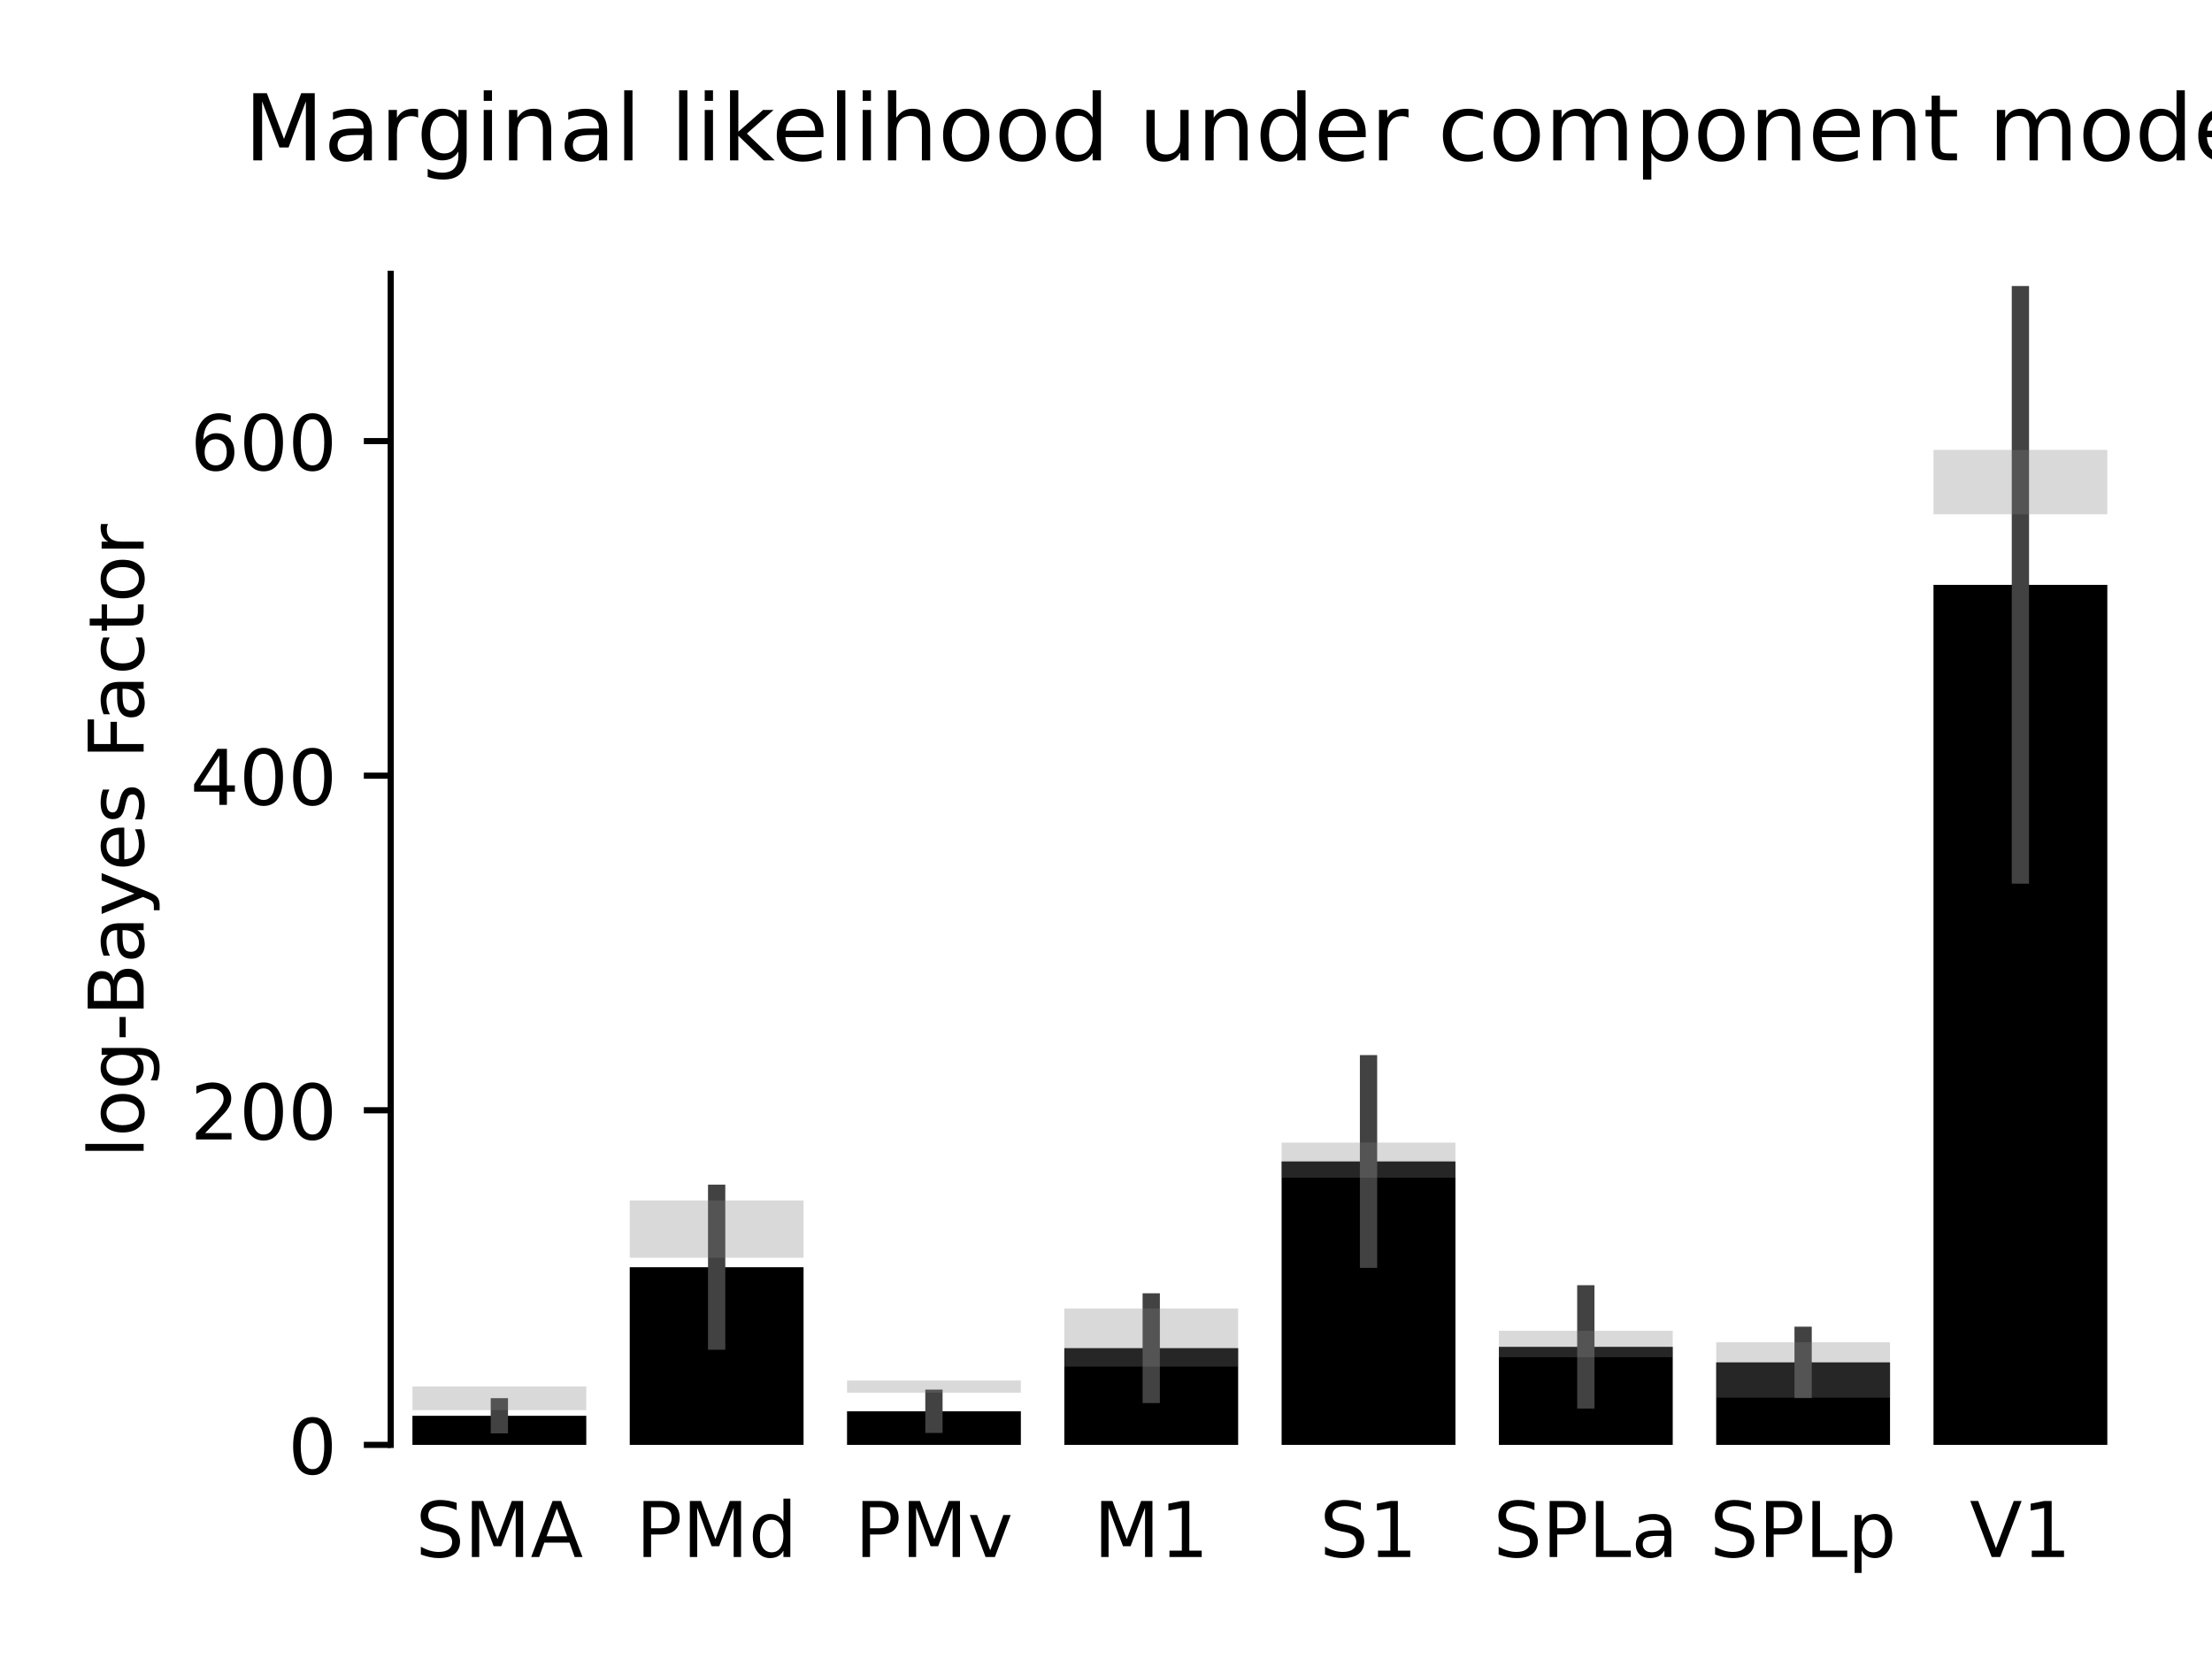
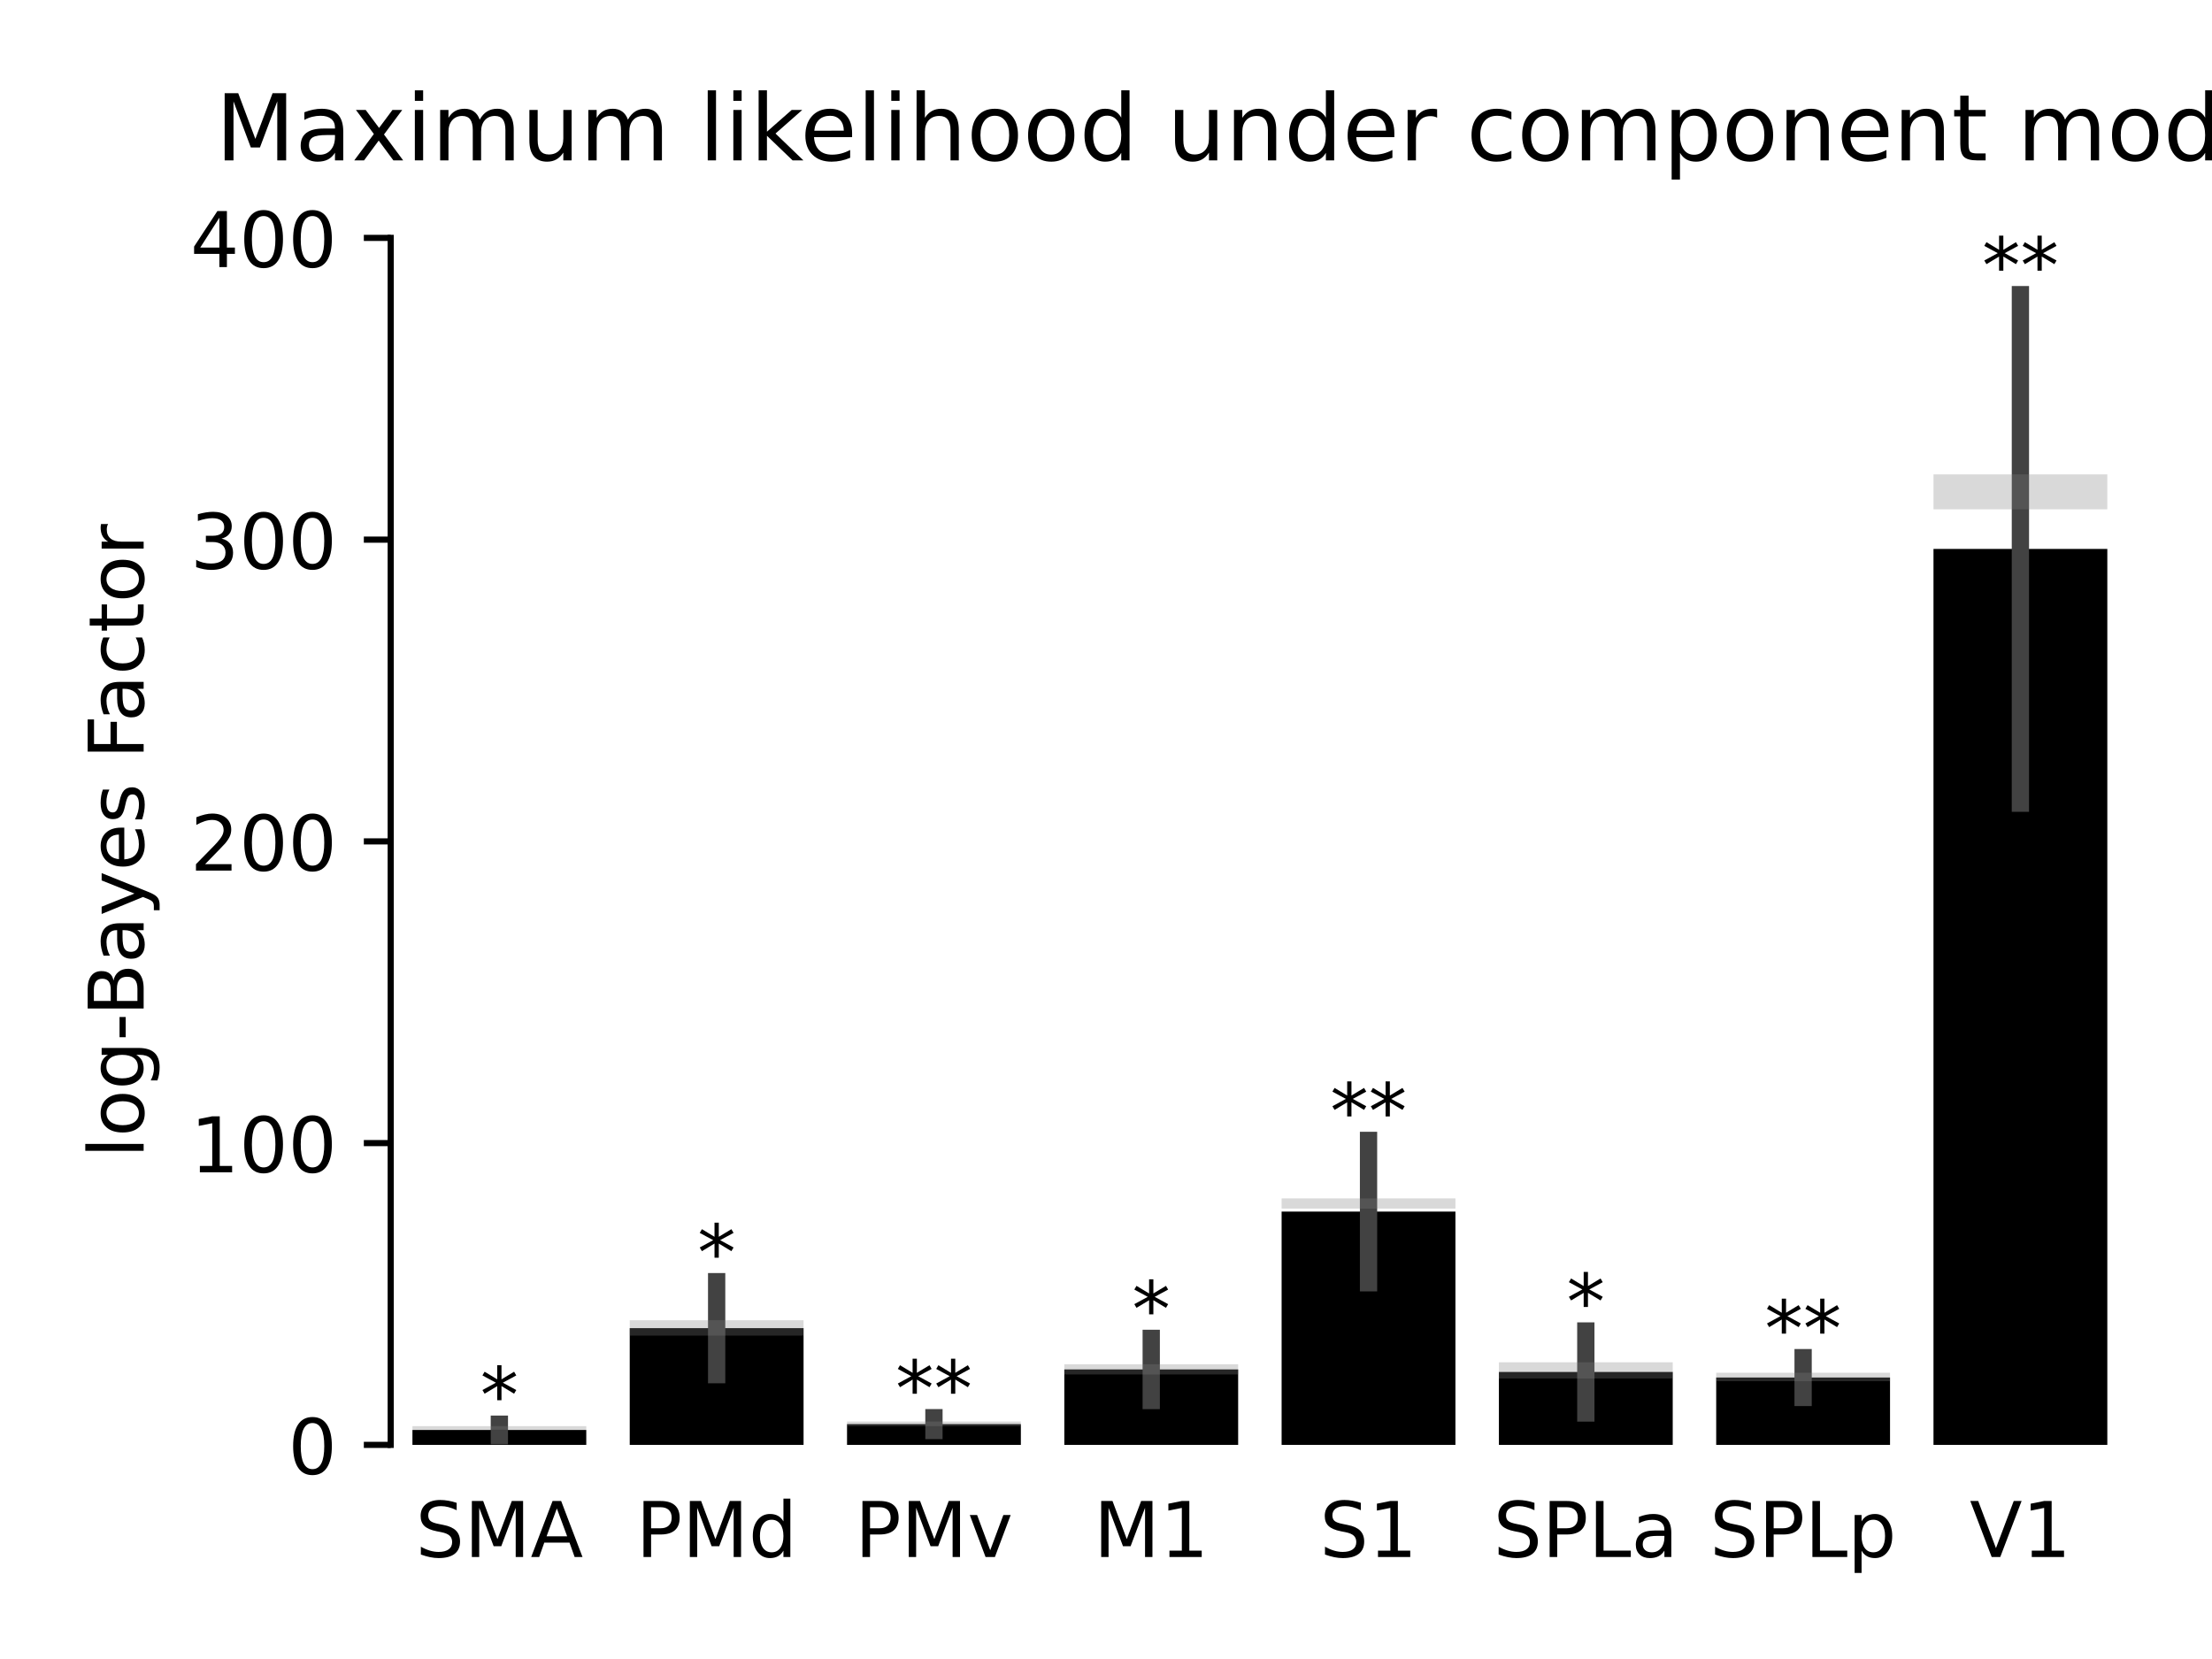
<svg xmlns="http://www.w3.org/2000/svg" xmlns:xlink="http://www.w3.org/1999/xlink" width="288pt" height="216pt" viewBox="0 0 288 216" version="1.1">
  <defs>
    <style type="text/css">*{stroke-linejoin: round; stroke-linecap: butt}</style>
  </defs>
  <g id="figure_1">
    <g id="patch_1">
      <path d="M 0 216  L 288 216  L 288 0  L 0 0  z " style="fill: #ffffff" />
    </g>
    <g id="axes_1">
      <g id="patch_2">
        <path d="M 50.87 188.12  L 277.2 188.12  L 277.2 30.88  L 50.87 30.88  z " style="fill: #ffffff" />
      </g>
      <g id="patch_3">
-         <path d="M 53.699 188.12  L 76.332 188.12  L 76.332 184.332  L 53.699 184.332  z " clip-path="url(#p886faf2880)" />
+         <path d="M 53.699 188.12  L 76.332 188.12  L 76.332 186.177  L 53.699 186.177  z " clip-path="url(#p1bf8776c0f)" />
      </g>
      <g id="patch_4">
-         <path d="M 81.99 188.12  L 104.623 188.12  L 104.623 164.986  L 81.99 164.986  z " clip-path="url(#p886faf2880)" />
+         <path d="M 81.99 188.12  L 104.623 188.12  L 104.623 172.925  L 81.99 172.925  z " clip-path="url(#p1bf8776c0f)" />
      </g>
      <g id="patch_5">
-         <path d="M 110.282 188.12  L 132.915 188.12  L 132.915 183.749  L 110.282 183.749  z " clip-path="url(#p886faf2880)" />
+         <path d="M 110.282 188.12  L 132.915 188.12  L 132.915 185.419  L 110.282 185.419  z " clip-path="url(#p1bf8776c0f)" />
      </g>
      <g id="patch_6">
-         <path d="M 138.573 188.12  L 161.206 188.12  L 161.206 175.529  L 138.573 175.529  z " clip-path="url(#p886faf2880)" />
+         <path d="M 138.573 188.12  L 161.206 188.12  L 161.206 178.296  L 138.573 178.296  z " clip-path="url(#p1bf8776c0f)" />
      </g>
      <g id="patch_7">
-         <path d="M 166.864 188.12  L 189.497 188.12  L 189.497 151.221  L 166.864 151.221  z " clip-path="url(#p886faf2880)" />
+         <path d="M 166.864 188.12  L 189.497 188.12  L 189.497 157.746  L 166.864 157.746  z " clip-path="url(#p1bf8776c0f)" />
      </g>
      <g id="patch_8">
-         <path d="M 195.155 188.12  L 217.788 188.12  L 217.788 175.361  L 195.155 175.361  z " clip-path="url(#p886faf2880)" />
+         <path d="M 195.155 188.12  L 217.788 188.12  L 217.788 178.629  L 195.155 178.629  z " clip-path="url(#p1bf8776c0f)" />
      </g>
      <g id="patch_9">
-         <path d="M 223.447 188.12  L 246.08 188.12  L 246.08 177.379  L 223.447 177.379  z " clip-path="url(#p886faf2880)" />
+         <path d="M 223.447 188.12  L 246.08 188.12  L 246.08 179.354  L 223.447 179.354  z " clip-path="url(#p1bf8776c0f)" />
      </g>
      <g id="patch_10">
-         <path d="M 251.738 188.12  L 274.371 188.12  L 274.371 76.148  L 251.738 76.148  z " clip-path="url(#p886faf2880)" />
+         <path d="M 251.738 188.12  L 274.371 188.12  L 274.371 71.47  L 251.738 71.47  z " clip-path="url(#p1bf8776c0f)" />
      </g>
      <g id="matplotlib.axis_1">
        <g id="xtick_1">
          <g id="text_1">
            <g transform="translate(54.10703 202.7184) scale(0.1 -0.1)">
              <defs>
                <path id="DejaVuSans-53" d="M 3425 4513  L 3425 3897  Q 3066 4069 2747 4153  Q 2428 4238 2131 4238  Q 1616 4238 1336 4038  Q 1056 3838 1056 3469  Q 1056 3159 1242 3001  Q 1428 2844 1947 2747  L 2328 2669  Q 3034 2534 3370 2195  Q 3706 1856 3706 1288  Q 3706 609 3251 259  Q 2797 -91 1919 -91  Q 1588 -91 1214 -16  Q 841 59 441 206  L 441 856  Q 825 641 1194 531  Q 1563 422 1919 422  Q 2459 422 2753 634  Q 3047 847 3047 1241  Q 3047 1584 2836 1778  Q 2625 1972 2144 2069  L 1759 2144  Q 1053 2284 737 2584  Q 422 2884 422 3419  Q 422 4038 858 4394  Q 1294 4750 2059 4750  Q 2388 4750 2728 4690  Q 3069 4631 3425 4513  z " transform="scale(0.015625)" />
                <path id="DejaVuSans-4d" d="M 628 4666  L 1569 4666  L 2759 1491  L 3956 4666  L 4897 4666  L 4897 0  L 4281 0  L 4281 4097  L 3078 897  L 2444 897  L 1241 4097  L 1241 0  L 628 0  L 628 4666  z " transform="scale(0.015625)" />
                <path id="DejaVuSans-41" d="M 2188 4044  L 1331 1722  L 3047 1722  L 2188 4044  z M 1831 4666  L 2547 4666  L 4325 0  L 3669 0  L 3244 1197  L 1141 1197  L 716 0  L 50 0  L 1831 4666  z " transform="scale(0.015625)" />
              </defs>
              <use xlink:href="#DejaVuSans-53" />
              <use xlink:href="#DejaVuSans-4d" transform="translate(63.47656 0)" />
              <use xlink:href="#DejaVuSans-41" transform="translate(149.7559 0)" />
            </g>
          </g>
        </g>
        <g id="xtick_2">
          <g id="text_2">
            <g transform="translate(82.80375 202.7184) scale(0.1 -0.1)">
              <defs>
                <path id="DejaVuSans-50" d="M 1259 4147  L 1259 2394  L 2053 2394  Q 2494 2394 2734 2622  Q 2975 2850 2975 3272  Q 2975 3691 2734 3919  Q 2494 4147 2053 4147  L 1259 4147  z M 628 4666  L 2053 4666  Q 2838 4666 3239 4311  Q 3641 3956 3641 3272  Q 3641 2581 3239 2228  Q 2838 1875 2053 1875  L 1259 1875  L 1259 0  L 628 0  L 628 4666  z " transform="scale(0.015625)" />
                <path id="DejaVuSans-64" d="M 2906 2969  L 2906 4863  L 3481 4863  L 3481 0  L 2906 0  L 2906 525  Q 2725 213 2448 61  Q 2172 -91 1784 -91  Q 1150 -91 751 415  Q 353 922 353 1747  Q 353 2572 751 3078  Q 1150 3584 1784 3584  Q 2172 3584 2448 3432  Q 2725 3281 2906 2969  z M 947 1747  Q 947 1113 1208 752  Q 1469 391 1925 391  Q 2381 391 2643 752  Q 2906 1113 2906 1747  Q 2906 2381 2643 2742  Q 2381 3103 1925 3103  Q 1469 3103 1208 2742  Q 947 2381 947 1747  z " transform="scale(0.015625)" />
              </defs>
              <use xlink:href="#DejaVuSans-50" />
              <use xlink:href="#DejaVuSans-4d" transform="translate(60.30273 0)" />
              <use xlink:href="#DejaVuSans-64" transform="translate(146.582 0)" />
            </g>
          </g>
        </g>
        <g id="xtick_3">
          <g id="text_3">
            <g transform="translate(111.3098 202.7184) scale(0.1 -0.1)">
              <defs>
                <path id="DejaVuSans-76" d="M 191 3500  L 800 3500  L 1894 563  L 2988 3500  L 3597 3500  L 2284 0  L 1503 0  L 191 3500  z " transform="scale(0.015625)" />
              </defs>
              <use xlink:href="#DejaVuSans-50" />
              <use xlink:href="#DejaVuSans-4d" transform="translate(60.30273 0)" />
              <use xlink:href="#DejaVuSans-76" transform="translate(146.582 0)" />
            </g>
          </g>
        </g>
        <g id="xtick_4">
          <g id="text_4">
            <g transform="translate(142.3941 202.7184) scale(0.1 -0.1)">
              <defs>
                <path id="DejaVuSans-31" d="M 794 531  L 1825 531  L 1825 4091  L 703 3866  L 703 4441  L 1819 4666  L 2450 4666  L 2450 531  L 3481 531  L 3481 0  L 794 0  L 794 531  z " transform="scale(0.015625)" />
              </defs>
              <use xlink:href="#DejaVuSans-4d" />
              <use xlink:href="#DejaVuSans-31" transform="translate(86.2793 0)" />
            </g>
          </g>
        </g>
        <g id="xtick_5">
          <g id="text_5">
            <g transform="translate(171.8252 202.7184) scale(0.1 -0.1)">
              <use xlink:href="#DejaVuSans-53" />
              <use xlink:href="#DejaVuSans-31" transform="translate(63.47656 0)" />
            </g>
          </g>
        </g>
        <g id="xtick_6">
          <g id="text_6">
            <g transform="translate(194.4328 202.7184) scale(0.1 -0.1)">
              <defs>
                <path id="DejaVuSans-4c" d="M 628 4666  L 1259 4666  L 1259 531  L 3531 531  L 3531 0  L 628 0  L 628 4666  z " transform="scale(0.015625)" />
                <path id="DejaVuSans-61" d="M 2194 1759  Q 1497 1759 1228 1600  Q 959 1441 959 1056  Q 959 750 1161 570  Q 1363 391 1709 391  Q 2188 391 2477 730  Q 2766 1069 2766 1631  L 2766 1759  L 2194 1759  z M 3341 1997  L 3341 0  L 2766 0  L 2766 531  Q 2569 213 2275 61  Q 1981 -91 1556 -91  Q 1019 -91 701 211  Q 384 513 384 1019  Q 384 1609 779 1909  Q 1175 2209 1959 2209  L 2766 2209  L 2766 2266  Q 2766 2663 2505 2880  Q 2244 3097 1772 3097  Q 1472 3097 1187 3025  Q 903 2953 641 2809  L 641 3341  Q 956 3463 1253 3523  Q 1550 3584 1831 3584  Q 2591 3584 2966 3190  Q 3341 2797 3341 1997  z " transform="scale(0.015625)" />
              </defs>
              <use xlink:href="#DejaVuSans-53" />
              <use xlink:href="#DejaVuSans-50" transform="translate(63.47656 0)" />
              <use xlink:href="#DejaVuSans-4c" transform="translate(123.7793 0)" />
              <use xlink:href="#DejaVuSans-61" transform="translate(179.4922 0)" />
            </g>
          </g>
        </g>
        <g id="xtick_7">
          <g id="text_7">
            <g transform="translate(222.6139 202.7184) scale(0.1 -0.1)">
              <defs>
                <path id="DejaVuSans-70" d="M 1159 525  L 1159 -1331  L 581 -1331  L 581 3500  L 1159 3500  L 1159 2969  Q 1341 3281 1617 3432  Q 1894 3584 2278 3584  Q 2916 3584 3314 3078  Q 3713 2572 3713 1747  Q 3713 922 3314 415  Q 2916 -91 2278 -91  Q 1894 -91 1617 61  Q 1341 213 1159 525  z M 3116 1747  Q 3116 2381 2855 2742  Q 2594 3103 2138 3103  Q 1681 3103 1420 2742  Q 1159 2381 1159 1747  Q 1159 1113 1420 752  Q 1681 391 2138 391  Q 2594 391 2855 752  Q 3116 1113 3116 1747  z " transform="scale(0.015625)" />
              </defs>
              <use xlink:href="#DejaVuSans-53" />
              <use xlink:href="#DejaVuSans-50" transform="translate(63.47656 0)" />
              <use xlink:href="#DejaVuSans-4c" transform="translate(123.7793 0)" />
              <use xlink:href="#DejaVuSans-70" transform="translate(179.4922 0)" />
            </g>
          </g>
        </g>
        <g id="xtick_8">
          <g id="text_8">
            <g transform="translate(256.4528 202.7184) scale(0.1 -0.1)">
              <defs>
                <path id="DejaVuSans-56" d="M 1831 0  L 50 4666  L 709 4666  L 2188 738  L 3669 4666  L 4325 4666  L 2547 0  L 1831 0  z " transform="scale(0.015625)" />
              </defs>
              <use xlink:href="#DejaVuSans-56" />
              <use xlink:href="#DejaVuSans-31" transform="translate(68.4082 0)" />
            </g>
          </g>
        </g>
      </g>
      <g id="matplotlib.axis_2">
        <g id="ytick_1">
          <g id="line2d_1">
            <defs>
-               <path id="mb387c436e9" d="M 0 0  L -3.5 0  " style="stroke: #000000; stroke-width: 0.8" />
+               <path id="m8419508789" d="M 0 0  L -3.5 0  " style="stroke: #000000; stroke-width: 0.8" />
            </defs>
            <g>
-               <use xlink:href="#mb387c436e9" x="50.87" y="188.12" style="stroke: #000000; stroke-width: 0.8" />
+               <use xlink:href="#m8419508789" x="50.87" y="188.12" style="stroke: #000000; stroke-width: 0.8" />
            </g>
          </g>
          <g id="text_9">
            <g transform="translate(37.5075 191.9192) scale(0.1 -0.1)">
              <defs>
                <path id="DejaVuSans-30" d="M 2034 4250  Q 1547 4250 1301 3770  Q 1056 3291 1056 2328  Q 1056 1369 1301 889  Q 1547 409 2034 409  Q 2525 409 2770 889  Q 3016 1369 3016 2328  Q 3016 3291 2770 3770  Q 2525 4250 2034 4250  z M 2034 4750  Q 2819 4750 3233 4129  Q 3647 3509 3647 2328  Q 3647 1150 3233 529  Q 2819 -91 2034 -91  Q 1250 -91 836 529  Q 422 1150 422 2328  Q 422 3509 836 4129  Q 1250 4750 2034 4750  z " transform="scale(0.015625)" />
              </defs>
              <use xlink:href="#DejaVuSans-30" />
            </g>
          </g>
        </g>
        <g id="ytick_2">
          <g id="line2d_2">
            <g>
-               <use xlink:href="#mb387c436e9" x="50.87" y="144.556" style="stroke: #000000; stroke-width: 0.8" />
+               <use xlink:href="#m8419508789" x="50.87" y="148.833" style="stroke: #000000; stroke-width: 0.8" />
            </g>
          </g>
          <g id="text_10">
-             <g transform="translate(24.7825 148.3552) scale(0.1 -0.1)">
+             <g transform="translate(24.7825 152.6324) scale(0.1 -0.1)">
+               <use xlink:href="#DejaVuSans-31" />
+               <use xlink:href="#DejaVuSans-30" transform="translate(63.62305 0)" />
+               <use xlink:href="#DejaVuSans-30" transform="translate(127.2461 0)" />
+             </g>
+           </g>
+         </g>
+         <g id="ytick_3">
+           <g id="line2d_3">
+             <g>
+               <use xlink:href="#m8419508789" x="50.87" y="109.546" style="stroke: #000000; stroke-width: 0.8" />
+             </g>
+           </g>
+           <g id="text_11">
+             <g transform="translate(24.7825 113.3456) scale(0.1 -0.1)">
              <defs>
                <path id="DejaVuSans-32" d="M 1228 531  L 3431 531  L 3431 0  L 469 0  L 469 531  Q 828 903 1448 1529  Q 2069 2156 2228 2338  Q 2531 2678 2651 2914  Q 2772 3150 2772 3378  Q 2772 3750 2511 3984  Q 2250 4219 1831 4219  Q 1534 4219 1204 4116  Q 875 4013 500 3803  L 500 4441  Q 881 4594 1212 4672  Q 1544 4750 1819 4750  Q 2544 4750 2975 4387  Q 3406 4025 3406 3419  Q 3406 3131 3298 2873  Q 3191 2616 2906 2266  Q 2828 2175 2409 1742  Q 1991 1309 1228 531  z " transform="scale(0.015625)" />
              </defs>
              <use xlink:href="#DejaVuSans-32" />
              <use xlink:href="#DejaVuSans-30" transform="translate(63.62305 0)" />
              <use xlink:href="#DejaVuSans-30" transform="translate(127.2461 0)" />
            </g>
          </g>
        </g>
-         <g id="ytick_3">
-           <g id="line2d_3">
+         <g id="ytick_4">
+           <g id="line2d_4">
            <g>
-               <use xlink:href="#mb387c436e9" x="50.87" y="100.992" style="stroke: #000000; stroke-width: 0.8" />
-             </g>
-           </g>
-           <g id="text_11">
-             <g transform="translate(24.7825 104.7912) scale(0.1 -0.1)">
+               <use xlink:href="#m8419508789" x="50.87" y="70.26" style="stroke: #000000; stroke-width: 0.8" />
+             </g>
+           </g>
+           <g id="text_12">
+             <g transform="translate(24.7825 74.05876) scale(0.1 -0.1)">
+               <defs>
+                 <path id="DejaVuSans-33" d="M 2597 2516  Q 3050 2419 3304 2112  Q 3559 1806 3559 1356  Q 3559 666 3084 287  Q 2609 -91 1734 -91  Q 1441 -91 1130 -33  Q 819 25 488 141  L 488 750  Q 750 597 1062 519  Q 1375 441 1716 441  Q 2309 441 2620 675  Q 2931 909 2931 1356  Q 2931 1769 2642 2001  Q 2353 2234 1838 2234  L 1294 2234  L 1294 2753  L 1863 2753  Q 2328 2753 2575 2939  Q 2822 3125 2822 3475  Q 2822 3834 2567 4026  Q 2313 4219 1838 4219  Q 1578 4219 1281 4162  Q 984 4106 628 3988  L 628 4550  Q 988 4650 1302 4700  Q 1616 4750 1894 4750  Q 2613 4750 3031 4423  Q 3450 4097 3450 3541  Q 3450 3153 3228 2886  Q 3006 2619 2597 2516  z " transform="scale(0.015625)" />
+               </defs>
+               <use xlink:href="#DejaVuSans-33" />
+               <use xlink:href="#DejaVuSans-30" transform="translate(63.62305 0)" />
+               <use xlink:href="#DejaVuSans-30" transform="translate(127.2461 0)" />
+             </g>
+           </g>
+         </g>
+         <g id="ytick_5">
+           <g id="line2d_5">
+             <g>
+               <use xlink:href="#m8419508789" x="50.87" y="30.973" style="stroke: #000000; stroke-width: 0.8" />
+             </g>
+           </g>
+           <g id="text_13">
+             <g transform="translate(24.7825 34.77195) scale(0.1 -0.1)">
              <defs>
                <path id="DejaVuSans-34" d="M 2419 4116  L 825 1625  L 2419 1625  L 2419 4116  z M 2253 4666  L 3047 4666  L 3047 1625  L 3713 1625  L 3713 1100  L 3047 1100  L 3047 0  L 2419 0  L 2419 1100  L 313 1100  L 313 1709  L 2253 4666  z " transform="scale(0.015625)" />
              </defs>
              <use xlink:href="#DejaVuSans-34" />
              <use xlink:href="#DejaVuSans-30" transform="translate(63.62305 0)" />
              <use xlink:href="#DejaVuSans-30" transform="translate(127.2461 0)" />
            </g>
          </g>
        </g>
-         <g id="ytick_4">
-           <g id="line2d_4">
-             <g>
-               <use xlink:href="#mb387c436e9" x="50.87" y="57.428" style="stroke: #000000; stroke-width: 0.8" />
-             </g>
-           </g>
-           <g id="text_12">
-             <g transform="translate(24.7825 61.22722) scale(0.1 -0.1)">
-               <defs>
-                 <path id="DejaVuSans-36" d="M 2113 2584  Q 1688 2584 1439 2293  Q 1191 2003 1191 1497  Q 1191 994 1439 701  Q 1688 409 2113 409  Q 2538 409 2786 701  Q 3034 994 3034 1497  Q 3034 2003 2786 2293  Q 2538 2584 2113 2584  z M 3366 4563  L 3366 3988  Q 3128 4100 2886 4159  Q 2644 4219 2406 4219  Q 1781 4219 1451 3797  Q 1122 3375 1075 2522  Q 1259 2794 1537 2939  Q 1816 3084 2150 3084  Q 2853 3084 3261 2657  Q 3669 2231 3669 1497  Q 3669 778 3244 343  Q 2819 -91 2113 -91  Q 1303 -91 875 529  Q 447 1150 447 2328  Q 447 3434 972 4092  Q 1497 4750 2381 4750  Q 2619 4750 2861 4703  Q 3103 4656 3366 4563  z " transform="scale(0.015625)" />
-               </defs>
-               <use xlink:href="#DejaVuSans-36" />
-               <use xlink:href="#DejaVuSans-30" transform="translate(63.62305 0)" />
-               <use xlink:href="#DejaVuSans-30" transform="translate(127.2461 0)" />
-             </g>
-           </g>
-         </g>
-         <g id="text_13">
+         <g id="text_14">
          <g transform="translate(18.70281 150.7773) rotate(-90) scale(0.1 -0.1)">
            <defs>
              <path id="DejaVuSans-6c" d="M 603 4863  L 1178 4863  L 1178 0  L 603 0  L 603 4863  z " transform="scale(0.015625)" />
              <path id="DejaVuSans-6f" d="M 1959 3097  Q 1497 3097 1228 2736  Q 959 2375 959 1747  Q 959 1119 1226 758  Q 1494 397 1959 397  Q 2419 397 2687 759  Q 2956 1122 2956 1747  Q 2956 2369 2687 2733  Q 2419 3097 1959 3097  z M 1959 3584  Q 2709 3584 3137 3096  Q 3566 2609 3566 1747  Q 3566 888 3137 398  Q 2709 -91 1959 -91  Q 1206 -91 779 398  Q 353 888 353 1747  Q 353 2609 779 3096  Q 1206 3584 1959 3584  z " transform="scale(0.015625)" />
              <path id="DejaVuSans-67" d="M 2906 1791  Q 2906 2416 2648 2759  Q 2391 3103 1925 3103  Q 1463 3103 1205 2759  Q 947 2416 947 1791  Q 947 1169 1205 825  Q 1463 481 1925 481  Q 2391 481 2648 825  Q 2906 1169 2906 1791  z M 3481 434  Q 3481 -459 3084 -895  Q 2688 -1331 1869 -1331  Q 1566 -1331 1297 -1286  Q 1028 -1241 775 -1147  L 775 -588  Q 1028 -725 1275 -790  Q 1522 -856 1778 -856  Q 2344 -856 2625 -561  Q 2906 -266 2906 331  L 2906 616  Q 2728 306 2450 153  Q 2172 0 1784 0  Q 1141 0 747 490  Q 353 981 353 1791  Q 353 2603 747 3093  Q 1141 3584 1784 3584  Q 2172 3584 2450 3431  Q 2728 3278 2906 2969  L 2906 3500  L 3481 3500  L 3481 434  z " transform="scale(0.015625)" />
              <path id="DejaVuSans-2d" d="M 313 2009  L 1997 2009  L 1997 1497  L 313 1497  L 313 2009  z " transform="scale(0.015625)" />
              <path id="DejaVuSans-42" d="M 1259 2228  L 1259 519  L 2272 519  Q 2781 519 3026 730  Q 3272 941 3272 1375  Q 3272 1813 3026 2020  Q 2781 2228 2272 2228  L 1259 2228  z M 1259 4147  L 1259 2741  L 2194 2741  Q 2656 2741 2882 2914  Q 3109 3088 3109 3444  Q 3109 3797 2882 3972  Q 2656 4147 2194 4147  L 1259 4147  z M 628 4666  L 2241 4666  Q 2963 4666 3353 4366  Q 3744 4066 3744 3513  Q 3744 3084 3544 2831  Q 3344 2578 2956 2516  Q 3422 2416 3680 2098  Q 3938 1781 3938 1306  Q 3938 681 3513 340  Q 3088 0 2303 0  L 628 0  L 628 4666  z " transform="scale(0.015625)" />
              <path id="DejaVuSans-79" d="M 2059 -325  Q 1816 -950 1584 -1140  Q 1353 -1331 966 -1331  L 506 -1331  L 506 -850  L 844 -850  Q 1081 -850 1212 -737  Q 1344 -625 1503 -206  L 1606 56  L 191 3500  L 800 3500  L 1894 763  L 2988 3500  L 3597 3500  L 2059 -325  z " transform="scale(0.015625)" />
              <path id="DejaVuSans-65" d="M 3597 1894  L 3597 1613  L 953 1613  Q 991 1019 1311 708  Q 1631 397 2203 397  Q 2534 397 2845 478  Q 3156 559 3463 722  L 3463 178  Q 3153 47 2828 -22  Q 2503 -91 2169 -91  Q 1331 -91 842 396  Q 353 884 353 1716  Q 353 2575 817 3079  Q 1281 3584 2069 3584  Q 2775 3584 3186 3129  Q 3597 2675 3597 1894  z M 3022 2063  Q 3016 2534 2758 2815  Q 2500 3097 2075 3097  Q 1594 3097 1305 2825  Q 1016 2553 972 2059  L 3022 2063  z " transform="scale(0.015625)" />
              <path id="DejaVuSans-73" d="M 2834 3397  L 2834 2853  Q 2591 2978 2328 3040  Q 2066 3103 1784 3103  Q 1356 3103 1142 2972  Q 928 2841 928 2578  Q 928 2378 1081 2264  Q 1234 2150 1697 2047  L 1894 2003  Q 2506 1872 2764 1633  Q 3022 1394 3022 966  Q 3022 478 2636 193  Q 2250 -91 1575 -91  Q 1294 -91 989 -36  Q 684 19 347 128  L 347 722  Q 666 556 975 473  Q 1284 391 1588 391  Q 1994 391 2212 530  Q 2431 669 2431 922  Q 2431 1156 2273 1281  Q 2116 1406 1581 1522  L 1381 1569  Q 847 1681 609 1914  Q 372 2147 372 2553  Q 372 3047 722 3315  Q 1072 3584 1716 3584  Q 2034 3584 2315 3537  Q 2597 3491 2834 3397  z " transform="scale(0.015625)" />
              <path id="DejaVuSans-20" transform="scale(0.015625)" />
              <path id="DejaVuSans-46" d="M 628 4666  L 3309 4666  L 3309 4134  L 1259 4134  L 1259 2759  L 3109 2759  L 3109 2228  L 1259 2228  L 1259 0  L 628 0  L 628 4666  z " transform="scale(0.015625)" />
              <path id="DejaVuSans-63" d="M 3122 3366  L 3122 2828  Q 2878 2963 2633 3030  Q 2388 3097 2138 3097  Q 1578 3097 1268 2742  Q 959 2388 959 1747  Q 959 1106 1268 751  Q 1578 397 2138 397  Q 2388 397 2633 464  Q 2878 531 3122 666  L 3122 134  Q 2881 22 2623 -34  Q 2366 -91 2075 -91  Q 1284 -91 818 406  Q 353 903 353 1747  Q 353 2603 823 3093  Q 1294 3584 2113 3584  Q 2378 3584 2631 3529  Q 2884 3475 3122 3366  z " transform="scale(0.015625)" />
              <path id="DejaVuSans-74" d="M 1172 4494  L 1172 3500  L 2356 3500  L 2356 3053  L 1172 3053  L 1172 1153  Q 1172 725 1289 603  Q 1406 481 1766 481  L 2356 481  L 2356 0  L 1766 0  Q 1100 0 847 248  Q 594 497 594 1153  L 594 3053  L 172 3053  L 172 3500  L 594 3500  L 594 4494  L 1172 4494  z " transform="scale(0.015625)" />
              <path id="DejaVuSans-72" d="M 2631 2963  Q 2534 3019 2420 3045  Q 2306 3072 2169 3072  Q 1681 3072 1420 2755  Q 1159 2438 1159 1844  L 1159 0  L 581 0  L 581 3500  L 1159 3500  L 1159 2956  Q 1341 3275 1631 3429  Q 1922 3584 2338 3584  Q 2397 3584 2469 3576  Q 2541 3569 2628 3553  L 2631 2963  z " transform="scale(0.015625)" />
            </defs>
            <use xlink:href="#DejaVuSans-6c" />
            <use xlink:href="#DejaVuSans-6f" transform="translate(27.7832 0)" />
            <use xlink:href="#DejaVuSans-67" transform="translate(88.96484 0)" />
            <use xlink:href="#DejaVuSans-2d" transform="translate(152.4414 0)" />
            <use xlink:href="#DejaVuSans-42" transform="translate(184.9004 0)" />
            <use xlink:href="#DejaVuSans-61" transform="translate(253.5039 0)" />
            <use xlink:href="#DejaVuSans-79" transform="translate(314.7832 0)" />
            <use xlink:href="#DejaVuSans-65" transform="translate(373.9629 0)" />
            <use xlink:href="#DejaVuSans-73" transform="translate(435.4863 0)" />
            <use xlink:href="#DejaVuSans-20" transform="translate(487.5859 0)" />
            <use xlink:href="#DejaVuSans-46" transform="translate(519.373 0)" />
            <use xlink:href="#DejaVuSans-61" transform="translate(567.7676 0)" />
            <use xlink:href="#DejaVuSans-63" transform="translate(629.0469 0)" />
            <use xlink:href="#DejaVuSans-74" transform="translate(684.0273 0)" />
            <use xlink:href="#DejaVuSans-6f" transform="translate(723.2363 0)" />
            <use xlink:href="#DejaVuSans-72" transform="translate(784.418 0)" />
          </g>
        </g>
      </g>
-       <g id="line2d_5">
-         <path d="M 65.016 185.501  L 65.016 183.163  " clip-path="url(#p886faf2880)" style="fill: none; stroke: #424242; stroke-width: 2.25; stroke-linecap: square" />
-       </g>
      <g id="line2d_6">
-         <path d="M 93.307 174.61  L 93.307 155.363  " clip-path="url(#p886faf2880)" style="fill: none; stroke: #424242; stroke-width: 2.25; stroke-linecap: square" />
+         <path d="M 65.016 186.921  L 65.016 185.433  " clip-path="url(#p1bf8776c0f)" style="fill: none; stroke: #424242; stroke-width: 2.25; stroke-linecap: square" />
      </g>
      <g id="line2d_7">
-         <path d="M 121.598 185.444  L 121.598 182.054  " clip-path="url(#p886faf2880)" style="fill: none; stroke: #424242; stroke-width: 2.25; stroke-linecap: square" />
+         <path d="M 93.307 178.976  L 93.307 166.874  " clip-path="url(#p1bf8776c0f)" style="fill: none; stroke: #424242; stroke-width: 2.25; stroke-linecap: square" />
      </g>
      <g id="line2d_8">
-         <path d="M 149.889 181.552  L 149.889 169.506  " clip-path="url(#p886faf2880)" style="fill: none; stroke: #424242; stroke-width: 2.25; stroke-linecap: square" />
+         <path d="M 121.598 186.251  L 121.598 184.586  " clip-path="url(#p1bf8776c0f)" style="fill: none; stroke: #424242; stroke-width: 2.25; stroke-linecap: square" />
      </g>
      <g id="line2d_9">
-         <path d="M 178.181 163.948  L 178.181 138.495  " clip-path="url(#p886faf2880)" style="fill: none; stroke: #424242; stroke-width: 2.25; stroke-linecap: square" />
+         <path d="M 149.889 182.34  L 149.889 174.252  " clip-path="url(#p1bf8776c0f)" style="fill: none; stroke: #424242; stroke-width: 2.25; stroke-linecap: square" />
      </g>
      <g id="line2d_10">
-         <path d="M 206.472 182.265  L 206.472 168.456  " clip-path="url(#p886faf2880)" style="fill: none; stroke: #424242; stroke-width: 2.25; stroke-linecap: square" />
+         <path d="M 178.181 167.01  L 178.181 148.482  " clip-path="url(#p1bf8776c0f)" style="fill: none; stroke: #424242; stroke-width: 2.25; stroke-linecap: square" />
      </g>
      <g id="line2d_11">
-         <path d="M 234.763 180.903  L 234.763 173.856  " clip-path="url(#p886faf2880)" style="fill: none; stroke: #424242; stroke-width: 2.25; stroke-linecap: square" />
+         <path d="M 206.472 183.967  L 206.472 173.292  " clip-path="url(#p1bf8776c0f)" style="fill: none; stroke: #424242; stroke-width: 2.25; stroke-linecap: square" />
      </g>
      <g id="line2d_12">
-         <path d="M 263.054 113.929  L 263.054 38.368  " clip-path="url(#p886faf2880)" style="fill: none; stroke: #424242; stroke-width: 2.25; stroke-linecap: square" />
+         <path d="M 234.763 181.943  L 234.763 176.765  " clip-path="url(#p1bf8776c0f)" style="fill: none; stroke: #424242; stroke-width: 2.25; stroke-linecap: square" />
+       </g>
+       <g id="line2d_13">
+         <path d="M 263.054 104.573  L 263.054 38.368  " clip-path="url(#p1bf8776c0f)" style="fill: none; stroke: #424242; stroke-width: 2.25; stroke-linecap: square" />
      </g>
      <g id="patch_11">
-         <path d="M 50.87 188.12  L 50.87 35.646  " style="fill: none; stroke: #000000; stroke-width: 0.8; stroke-linejoin: miter; stroke-linecap: square" />
-       </g>
-       <g id="text_14">
-         <g transform="translate(31.79969 20.88) scale(0.12 -0.12)">
+         <path d="M 50.87 188.12  L 50.87 30.973  " style="fill: none; stroke: #000000; stroke-width: 0.8; stroke-linejoin: miter; stroke-linecap: square" />
+       </g>
+       <g id="text_15">
+         <g transform="translate(62.51562 185.1698) scale(0.1 -0.1)">
          <defs>
+             <path id="DejaVuSans-2a" d="M 3009 3897  L 1888 3291  L 3009 2681  L 2828 2375  L 1778 3009  L 1778 1831  L 1422 1831  L 1422 3009  L 372 2375  L 191 2681  L 1313 3291  L 191 3897  L 372 4206  L 1422 3572  L 1422 4750  L 1778 4750  L 1778 3572  L 2828 4206  L 3009 3897  z " transform="scale(0.015625)" />
+           </defs>
+           <use xlink:href="#DejaVuSans-2a" />
+         </g>
+       </g>
+       <g id="text_16">
+         <g transform="translate(90.80688 166.6102) scale(0.1 -0.1)">
+           <use xlink:href="#DejaVuSans-2a" />
+         </g>
+       </g>
+       <g id="text_17">
+         <g transform="translate(116.5981 184.3229) scale(0.1 -0.1)">
+           <use xlink:href="#DejaVuSans-2a" />
+           <use xlink:href="#DejaVuSans-2a" transform="translate(50 0)" />
+         </g>
+       </g>
+       <g id="text_18">
+         <g transform="translate(147.3894 173.9887) scale(0.1 -0.1)">
+           <use xlink:href="#DejaVuSans-2a" />
+         </g>
+       </g>
+       <g id="text_19">
+         <g transform="translate(173.1806 148.2187) scale(0.1 -0.1)">
+           <use xlink:href="#DejaVuSans-2a" />
+           <use xlink:href="#DejaVuSans-2a" transform="translate(50 0)" />
+         </g>
+       </g>
+       <g id="text_20">
+         <g transform="translate(203.9719 173.028) scale(0.1 -0.1)">
+           <use xlink:href="#DejaVuSans-2a" />
+         </g>
+       </g>
+       <g id="text_21">
+         <g transform="translate(229.7631 176.5015) scale(0.1 -0.1)">
+           <use xlink:href="#DejaVuSans-2a" />
+           <use xlink:href="#DejaVuSans-2a" transform="translate(50 0)" />
+         </g>
+       </g>
+       <g id="text_22">
+         <g transform="translate(258.0544 38.10406) scale(0.1 -0.1)">
+           <use xlink:href="#DejaVuSans-2a" />
+           <use xlink:href="#DejaVuSans-2a" transform="translate(50 0)" />
+         </g>
+       </g>
+       <g id="text_23">
+         <g transform="translate(28.07406 20.88) scale(0.12 -0.12)">
+           <defs>
+             <path id="DejaVuSans-78" d="M 3513 3500  L 2247 1797  L 3578 0  L 2900 0  L 1881 1375  L 863 0  L 184 0  L 1544 1831  L 300 3500  L 978 3500  L 1906 2253  L 2834 3500  L 3513 3500  z " transform="scale(0.015625)" />
            <path id="DejaVuSans-69" d="M 603 3500  L 1178 3500  L 1178 0  L 603 0  L 603 3500  z M 603 4863  L 1178 4863  L 1178 4134  L 603 4134  L 603 4863  z " transform="scale(0.015625)" />
-             <path id="DejaVuSans-6e" d="M 3513 2113  L 3513 0  L 2938 0  L 2938 2094  Q 2938 2591 2744 2837  Q 2550 3084 2163 3084  Q 1697 3084 1428 2787  Q 1159 2491 1159 1978  L 1159 0  L 581 0  L 581 3500  L 1159 3500  L 1159 2956  Q 1366 3272 1645 3428  Q 1925 3584 2291 3584  Q 2894 3584 3203 3211  Q 3513 2838 3513 2113  z " transform="scale(0.015625)" />
+             <path id="DejaVuSans-6d" d="M 3328 2828  Q 3544 3216 3844 3400  Q 4144 3584 4550 3584  Q 5097 3584 5394 3201  Q 5691 2819 5691 2113  L 5691 0  L 5113 0  L 5113 2094  Q 5113 2597 4934 2840  Q 4756 3084 4391 3084  Q 3944 3084 3684 2787  Q 3425 2491 3425 1978  L 3425 0  L 2847 0  L 2847 2094  Q 2847 2600 2669 2842  Q 2491 3084 2119 3084  Q 1678 3084 1418 2786  Q 1159 2488 1159 1978  L 1159 0  L 581 0  L 581 3500  L 1159 3500  L 1159 2956  Q 1356 3278 1631 3431  Q 1906 3584 2284 3584  Q 2666 3584 2933 3390  Q 3200 3197 3328 2828  z " transform="scale(0.015625)" />
+             <path id="DejaVuSans-75" d="M 544 1381  L 544 3500  L 1119 3500  L 1119 1403  Q 1119 906 1312 657  Q 1506 409 1894 409  Q 2359 409 2629 706  Q 2900 1003 2900 1516  L 2900 3500  L 3475 3500  L 3475 0  L 2900 0  L 2900 538  Q 2691 219 2414 64  Q 2138 -91 1772 -91  Q 1169 -91 856 284  Q 544 659 544 1381  z M 1991 3584  L 1991 3584  z " transform="scale(0.015625)" />
            <path id="DejaVuSans-6b" d="M 581 4863  L 1159 4863  L 1159 1991  L 2875 3500  L 3609 3500  L 1753 1863  L 3688 0  L 2938 0  L 1159 1709  L 1159 0  L 581 0  L 581 4863  z " transform="scale(0.015625)" />
            <path id="DejaVuSans-68" d="M 3513 2113  L 3513 0  L 2938 0  L 2938 2094  Q 2938 2591 2744 2837  Q 2550 3084 2163 3084  Q 1697 3084 1428 2787  Q 1159 2491 1159 1978  L 1159 0  L 581 0  L 581 4863  L 1159 4863  L 1159 2956  Q 1366 3272 1645 3428  Q 1925 3584 2291 3584  Q 2894 3584 3203 3211  Q 3513 2838 3513 2113  z " transform="scale(0.015625)" />
-             <path id="DejaVuSans-75" d="M 544 1381  L 544 3500  L 1119 3500  L 1119 1403  Q 1119 906 1312 657  Q 1506 409 1894 409  Q 2359 409 2629 706  Q 2900 1003 2900 1516  L 2900 3500  L 3475 3500  L 3475 0  L 2900 0  L 2900 538  Q 2691 219 2414 64  Q 2138 -91 1772 -91  Q 1169 -91 856 284  Q 544 659 544 1381  z M 1991 3584  L 1991 3584  z " transform="scale(0.015625)" />
-             <path id="DejaVuSans-6d" d="M 3328 2828  Q 3544 3216 3844 3400  Q 4144 3584 4550 3584  Q 5097 3584 5394 3201  Q 5691 2819 5691 2113  L 5691 0  L 5113 0  L 5113 2094  Q 5113 2597 4934 2840  Q 4756 3084 4391 3084  Q 3944 3084 3684 2787  Q 3425 2491 3425 1978  L 3425 0  L 2847 0  L 2847 2094  Q 2847 2600 2669 2842  Q 2491 3084 2119 3084  Q 1678 3084 1418 2786  Q 1159 2488 1159 1978  L 1159 0  L 581 0  L 581 3500  L 1159 3500  L 1159 2956  Q 1356 3278 1631 3431  Q 1906 3584 2284 3584  Q 2666 3584 2933 3390  Q 3200 3197 3328 2828  z " transform="scale(0.015625)" />
+             <path id="DejaVuSans-6e" d="M 3513 2113  L 3513 0  L 2938 0  L 2938 2094  Q 2938 2591 2744 2837  Q 2550 3084 2163 3084  Q 1697 3084 1428 2787  Q 1159 2491 1159 1978  L 1159 0  L 581 0  L 581 3500  L 1159 3500  L 1159 2956  Q 1366 3272 1645 3428  Q 1925 3584 2291 3584  Q 2894 3584 3203 3211  Q 3513 2838 3513 2113  z " transform="scale(0.015625)" />
          </defs>
          <use xlink:href="#DejaVuSans-4d" />
          <use xlink:href="#DejaVuSans-61" transform="translate(86.2793 0)" />
-           <use xlink:href="#DejaVuSans-72" transform="translate(147.5586 0)" />
-           <use xlink:href="#DejaVuSans-67" transform="translate(186.9219 0)" />
-           <use xlink:href="#DejaVuSans-69" transform="translate(250.3984 0)" />
-           <use xlink:href="#DejaVuSans-6e" transform="translate(278.1816 0)" />
-           <use xlink:href="#DejaVuSans-61" transform="translate(341.5605 0)" />
-           <use xlink:href="#DejaVuSans-6c" transform="translate(402.8398 0)" />
-           <use xlink:href="#DejaVuSans-20" transform="translate(430.623 0)" />
-           <use xlink:href="#DejaVuSans-6c" transform="translate(462.4102 0)" />
-           <use xlink:href="#DejaVuSans-69" transform="translate(490.1934 0)" />
-           <use xlink:href="#DejaVuSans-6b" transform="translate(517.9766 0)" />
-           <use xlink:href="#DejaVuSans-65" transform="translate(572.2617 0)" />
-           <use xlink:href="#DejaVuSans-6c" transform="translate(633.7852 0)" />
-           <use xlink:href="#DejaVuSans-69" transform="translate(661.5684 0)" />
-           <use xlink:href="#DejaVuSans-68" transform="translate(689.3516 0)" />
-           <use xlink:href="#DejaVuSans-6f" transform="translate(752.7305 0)" />
-           <use xlink:href="#DejaVuSans-6f" transform="translate(813.9121 0)" />
-           <use xlink:href="#DejaVuSans-64" transform="translate(875.0938 0)" />
-           <use xlink:href="#DejaVuSans-20" transform="translate(938.5703 0)" />
-           <use xlink:href="#DejaVuSans-75" transform="translate(970.3574 0)" />
-           <use xlink:href="#DejaVuSans-6e" transform="translate(1033.736 0)" />
-           <use xlink:href="#DejaVuSans-64" transform="translate(1097.115 0)" />
-           <use xlink:href="#DejaVuSans-65" transform="translate(1160.592 0)" />
-           <use xlink:href="#DejaVuSans-72" transform="translate(1222.115 0)" />
-           <use xlink:href="#DejaVuSans-20" transform="translate(1263.229 0)" />
-           <use xlink:href="#DejaVuSans-63" transform="translate(1295.016 0)" />
-           <use xlink:href="#DejaVuSans-6f" transform="translate(1349.996 0)" />
-           <use xlink:href="#DejaVuSans-6d" transform="translate(1411.178 0)" />
-           <use xlink:href="#DejaVuSans-70" transform="translate(1508.59 0)" />
-           <use xlink:href="#DejaVuSans-6f" transform="translate(1572.066 0)" />
-           <use xlink:href="#DejaVuSans-6e" transform="translate(1633.248 0)" />
-           <use xlink:href="#DejaVuSans-65" transform="translate(1696.627 0)" />
-           <use xlink:href="#DejaVuSans-6e" transform="translate(1758.15 0)" />
-           <use xlink:href="#DejaVuSans-74" transform="translate(1821.529 0)" />
-           <use xlink:href="#DejaVuSans-20" transform="translate(1860.738 0)" />
-           <use xlink:href="#DejaVuSans-6d" transform="translate(1892.525 0)" />
-           <use xlink:href="#DejaVuSans-6f" transform="translate(1989.938 0)" />
-           <use xlink:href="#DejaVuSans-64" transform="translate(2051.119 0)" />
-           <use xlink:href="#DejaVuSans-65" transform="translate(2114.596 0)" />
-           <use xlink:href="#DejaVuSans-6c" transform="translate(2176.119 0)" />
+           <use xlink:href="#DejaVuSans-78" transform="translate(147.5586 0)" />
+           <use xlink:href="#DejaVuSans-69" transform="translate(206.7383 0)" />
+           <use xlink:href="#DejaVuSans-6d" transform="translate(234.5215 0)" />
+           <use xlink:href="#DejaVuSans-75" transform="translate(331.9336 0)" />
+           <use xlink:href="#DejaVuSans-6d" transform="translate(395.3125 0)" />
+           <use xlink:href="#DejaVuSans-20" transform="translate(492.7246 0)" />
+           <use xlink:href="#DejaVuSans-6c" transform="translate(524.5117 0)" />
+           <use xlink:href="#DejaVuSans-69" transform="translate(552.2949 0)" />
+           <use xlink:href="#DejaVuSans-6b" transform="translate(580.0781 0)" />
+           <use xlink:href="#DejaVuSans-65" transform="translate(634.3633 0)" />
+           <use xlink:href="#DejaVuSans-6c" transform="translate(695.8867 0)" />
+           <use xlink:href="#DejaVuSans-69" transform="translate(723.6699 0)" />
+           <use xlink:href="#DejaVuSans-68" transform="translate(751.4531 0)" />
+           <use xlink:href="#DejaVuSans-6f" transform="translate(814.832 0)" />
+           <use xlink:href="#DejaVuSans-6f" transform="translate(876.0137 0)" />
+           <use xlink:href="#DejaVuSans-64" transform="translate(937.1953 0)" />
+           <use xlink:href="#DejaVuSans-20" transform="translate(1000.672 0)" />
+           <use xlink:href="#DejaVuSans-75" transform="translate(1032.459 0)" />
+           <use xlink:href="#DejaVuSans-6e" transform="translate(1095.838 0)" />
+           <use xlink:href="#DejaVuSans-64" transform="translate(1159.217 0)" />
+           <use xlink:href="#DejaVuSans-65" transform="translate(1222.693 0)" />
+           <use xlink:href="#DejaVuSans-72" transform="translate(1284.217 0)" />
+           <use xlink:href="#DejaVuSans-20" transform="translate(1325.33 0)" />
+           <use xlink:href="#DejaVuSans-63" transform="translate(1357.117 0)" />
+           <use xlink:href="#DejaVuSans-6f" transform="translate(1412.098 0)" />
+           <use xlink:href="#DejaVuSans-6d" transform="translate(1473.279 0)" />
+           <use xlink:href="#DejaVuSans-70" transform="translate(1570.691 0)" />
+           <use xlink:href="#DejaVuSans-6f" transform="translate(1634.168 0)" />
+           <use xlink:href="#DejaVuSans-6e" transform="translate(1695.35 0)" />
+           <use xlink:href="#DejaVuSans-65" transform="translate(1758.729 0)" />
+           <use xlink:href="#DejaVuSans-6e" transform="translate(1820.252 0)" />
+           <use xlink:href="#DejaVuSans-74" transform="translate(1883.631 0)" />
+           <use xlink:href="#DejaVuSans-20" transform="translate(1922.84 0)" />
+           <use xlink:href="#DejaVuSans-6d" transform="translate(1954.627 0)" />
+           <use xlink:href="#DejaVuSans-6f" transform="translate(2052.039 0)" />
+           <use xlink:href="#DejaVuSans-64" transform="translate(2113.221 0)" />
+           <use xlink:href="#DejaVuSans-65" transform="translate(2176.697 0)" />
+           <use xlink:href="#DejaVuSans-6c" transform="translate(2238.221 0)" />
        </g>
      </g>
      <g id="patch_12">
-         <path d="M 53.699 183.595  L 76.332 183.595  L 76.332 180.516  L 53.699 180.516  z " clip-path="url(#p886faf2880)" style="fill: #808080; opacity: 0.3" />
+         <path d="M 53.699 186.148  L 76.332 186.148  L 76.332 185.683  L 53.699 185.683  z " clip-path="url(#p1bf8776c0f)" style="fill: #808080; opacity: 0.3" />
      </g>
      <g id="patch_13">
-         <path d="M 81.99 163.756  L 104.623 163.756  L 104.623 156.296  L 81.99 156.296  z " clip-path="url(#p886faf2880)" style="fill: #808080; opacity: 0.3" />
+         <path d="M 81.99 173.898  L 104.623 173.898  L 104.623 171.892  L 81.99 171.892  z " clip-path="url(#p1bf8776c0f)" style="fill: #808080; opacity: 0.3" />
      </g>
      <g id="patch_14">
-         <path d="M 110.282 181.331  L 132.915 181.331  L 132.915 179.743  L 110.282 179.743  z " clip-path="url(#p886faf2880)" style="fill: #808080; opacity: 0.3" />
+         <path d="M 110.282 185.68  L 132.915 185.68  L 132.915 185.082  L 110.282 185.082  z " clip-path="url(#p1bf8776c0f)" style="fill: #808080; opacity: 0.3" />
      </g>
      <g id="patch_15">
-         <path d="M 138.573 177.932  L 161.206 177.932  L 161.206 170.361  L 138.573 170.361  z " clip-path="url(#p886faf2880)" style="fill: #808080; opacity: 0.3" />
+         <path d="M 138.573 178.953  L 161.206 178.953  L 161.206 177.624  L 138.573 177.624  z " clip-path="url(#p1bf8776c0f)" style="fill: #808080; opacity: 0.3" />
      </g>
      <g id="patch_16">
-         <path d="M 166.864 153.333  L 189.497 153.333  L 189.497 148.767  L 166.864 148.767  z " clip-path="url(#p886faf2880)" style="fill: #808080; opacity: 0.3" />
+         <path d="M 166.864 157.36  L 189.497 157.36  L 189.497 156.031  L 166.864 156.031  z " clip-path="url(#p1bf8776c0f)" style="fill: #808080; opacity: 0.3" />
      </g>
      <g id="patch_17">
-         <path d="M 195.155 176.706  L 217.788 176.706  L 217.788 173.268  L 195.155 173.268  z " clip-path="url(#p886faf2880)" style="fill: #808080; opacity: 0.3" />
+         <path d="M 195.155 179.479  L 217.788 179.479  L 217.788 177.368  L 195.155 177.368  z " clip-path="url(#p1bf8776c0f)" style="fill: #808080; opacity: 0.3" />
      </g>
      <g id="patch_18">
-         <path d="M 223.447 181.975  L 246.08 181.975  L 246.08 174.768  L 223.447 174.768  z " clip-path="url(#p886faf2880)" style="fill: #808080; opacity: 0.3" />
+         <path d="M 223.447 179.825  L 246.08 179.825  L 246.08 178.732  L 223.447 178.732  z " clip-path="url(#p1bf8776c0f)" style="fill: #808080; opacity: 0.3" />
      </g>
      <g id="patch_19">
-         <path d="M 251.738 66.961  L 274.371 66.961  L 274.371 58.579  L 251.738 58.579  z " clip-path="url(#p886faf2880)" style="fill: #808080; opacity: 0.3" />
+         <path d="M 251.738 66.309  L 274.371 66.309  L 274.371 61.764  L 251.738 61.764  z " clip-path="url(#p1bf8776c0f)" style="fill: #808080; opacity: 0.3" />
      </g>
    </g>
  </g>
  <defs>
-     <clipPath id="p886faf2880">
+     <clipPath id="p1bf8776c0f">
      <rect x="50.87" y="30.88" width="226.33" height="157.24" />
    </clipPath>
  </defs>
</svg>
